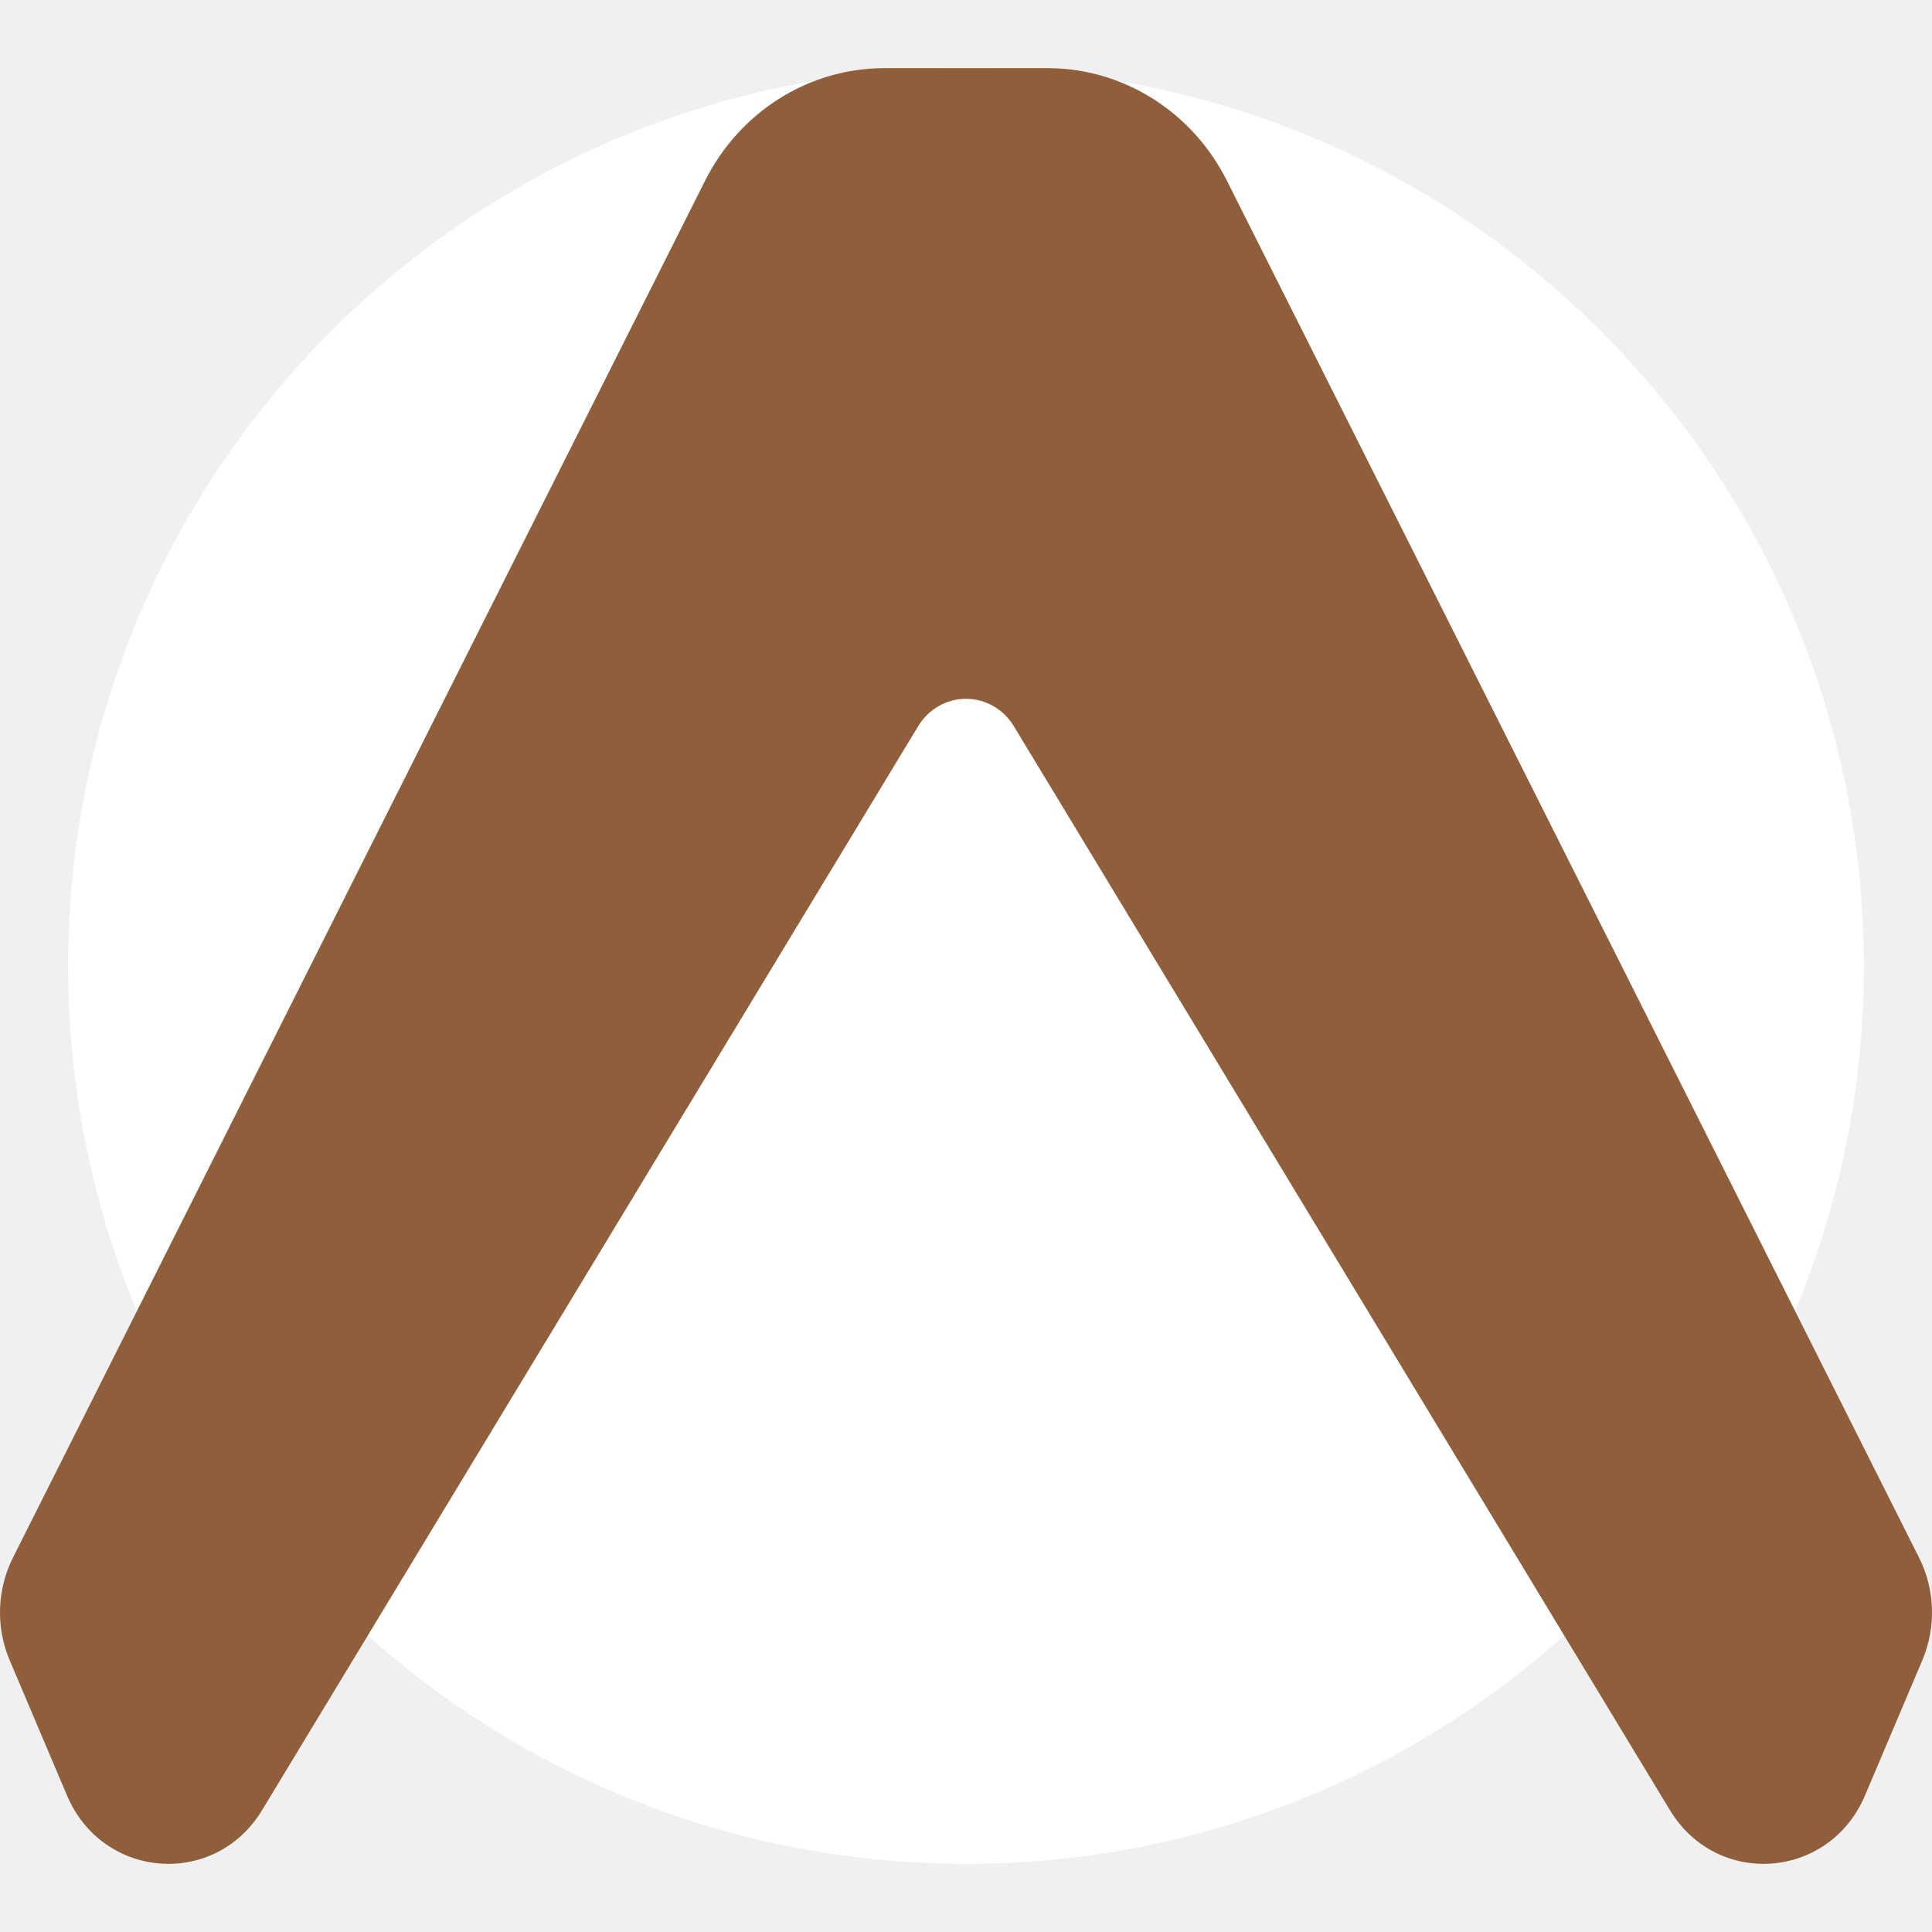
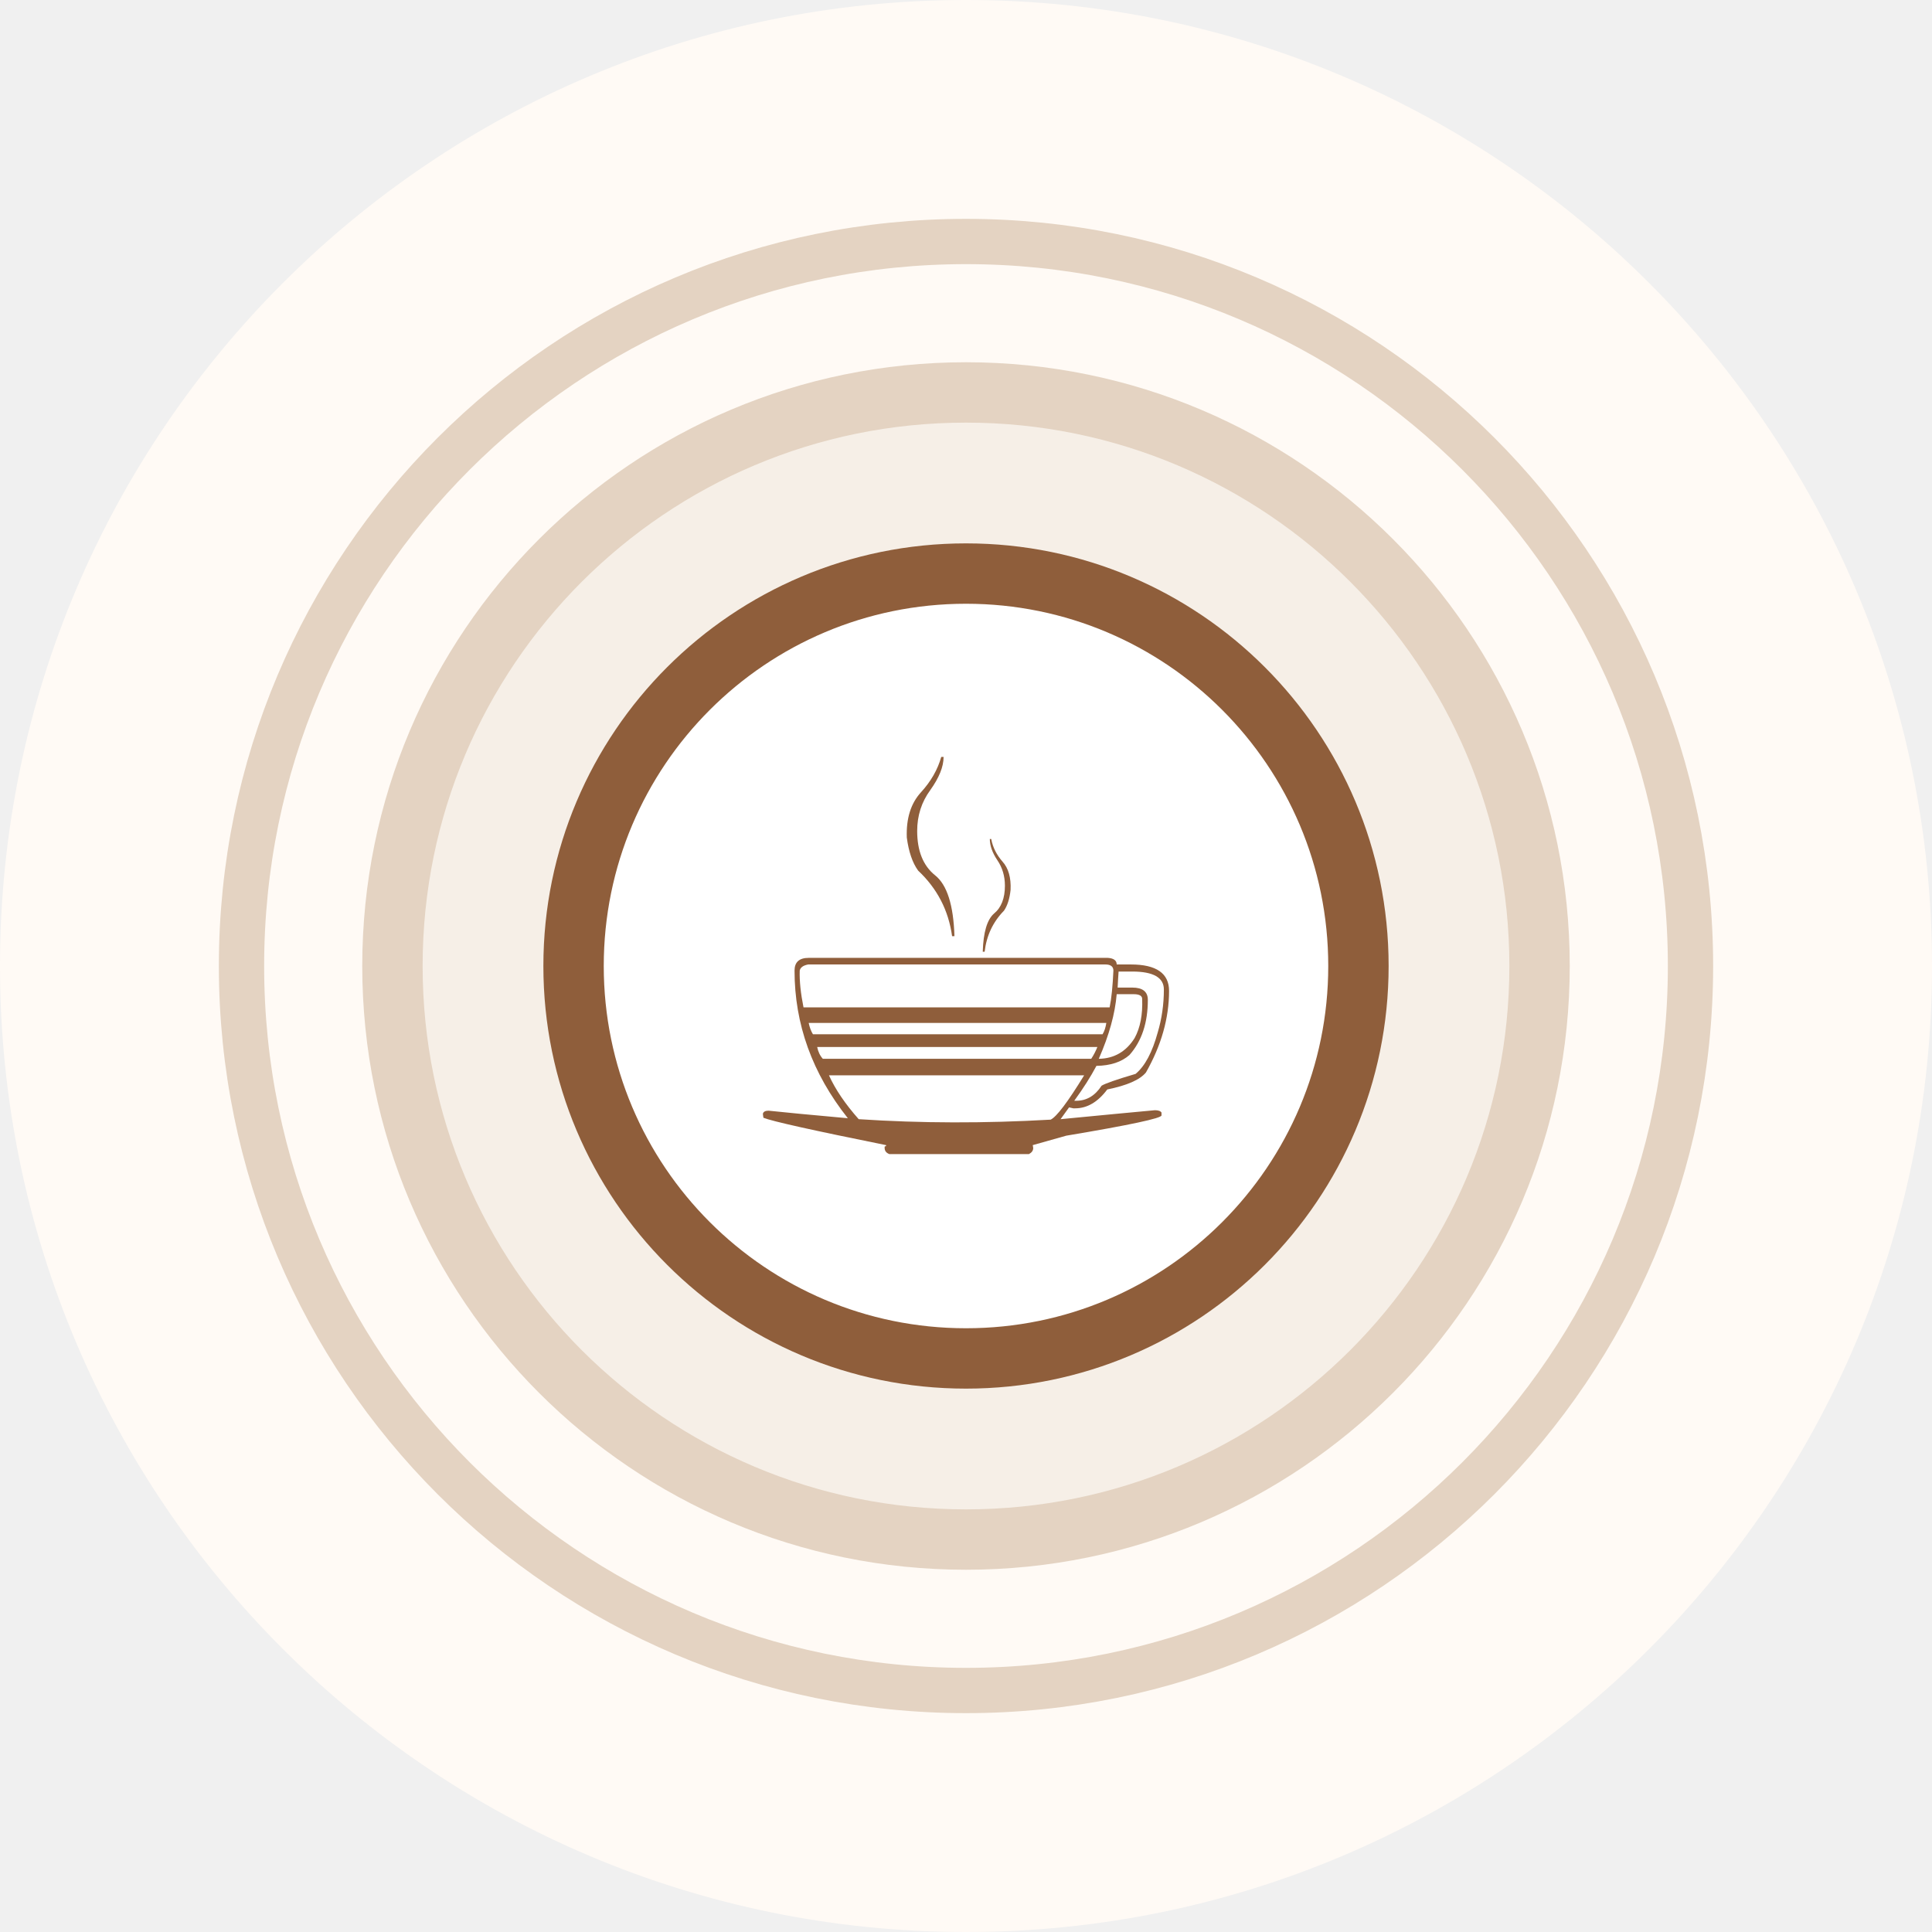
- <svg xmlns="http://www.w3.org/2000/svg" width="512" height="512" viewBox="0 0 652 606" fill="none">
-   <circle cx="326" cy="303" r="303" fill="white" />
-   <path d="M353.554 0H298.446C273.006 0 249.684 14.635 237.962 37.954L4.38 502.646C-1.043 513.435 -1.451 526.178 3.272 537.313L22.612 582.918C34.648 611.297 72.54 614.156 88.441 587.885L309.863 222.063C313.34 216.317 319.439 212.826 326 212.826C332.561 212.826 338.659 216.317 342.137 222.063L563.559 587.885C579.46 614.156 617.352 611.297 629.388 582.918L648.728 537.313C653.451 526.178 653.043 513.435 647.62 502.646L414.038 37.954C402.316 14.635 378.994 0 353.554 0Z" fill="#8f5e3b" />
+ <svg xmlns="http://www.w3.org/2000/svg" viewBox="0 0 64 64" width="64" height="64">
+   <circle cx="32" cy="32" r="32" fill="#fffaf5" />
+   <circle cx="32" cy="32" r="24" fill="none" stroke="#e4d3c2" stroke-width="1.5" />
+   <circle cx="32" cy="32" r="19" fill="#f6efe7" stroke="#e4d3c2" stroke-width="2" />
+   <circle cx="32" cy="32" r="13" fill="#fff" stroke="#8f5e3b" stroke-width="2" />
+   <text x="32" y="32" text-anchor="middle" dominant-baseline="central" font-family="Playfair Display, serif" font-size="18" fill="#8f5e3b" font-weight="bold">☕</text>
</svg>
